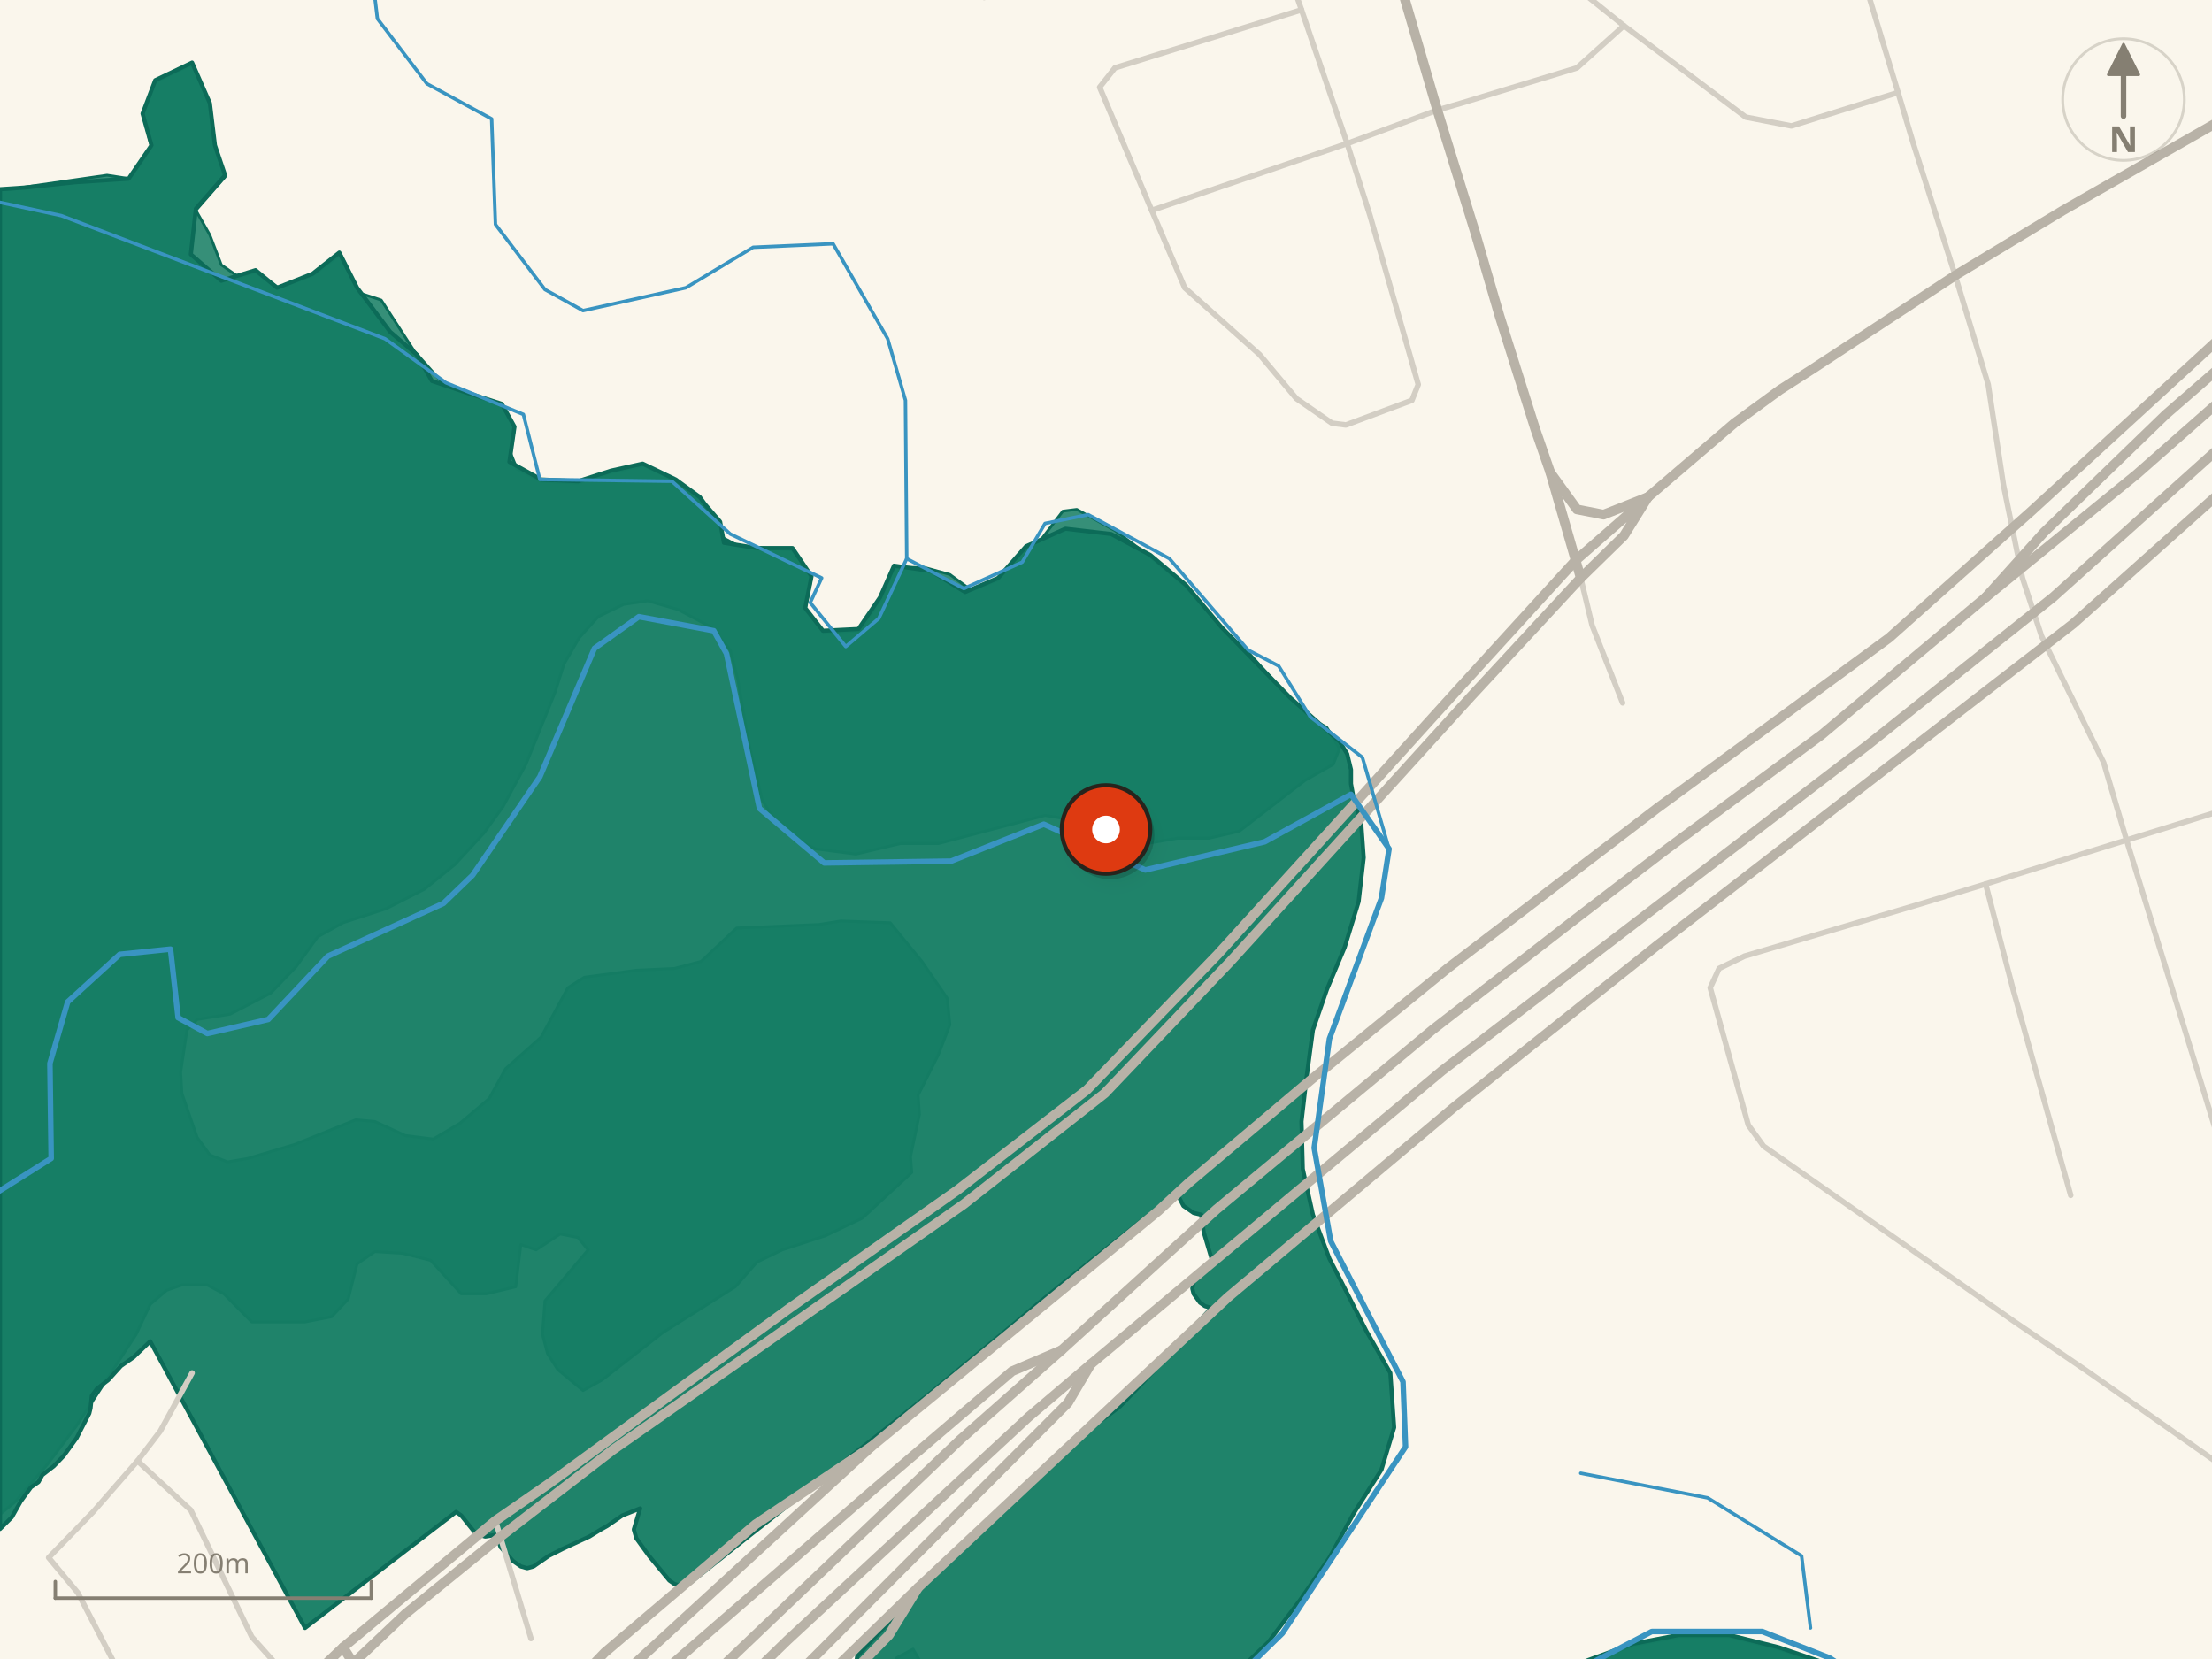
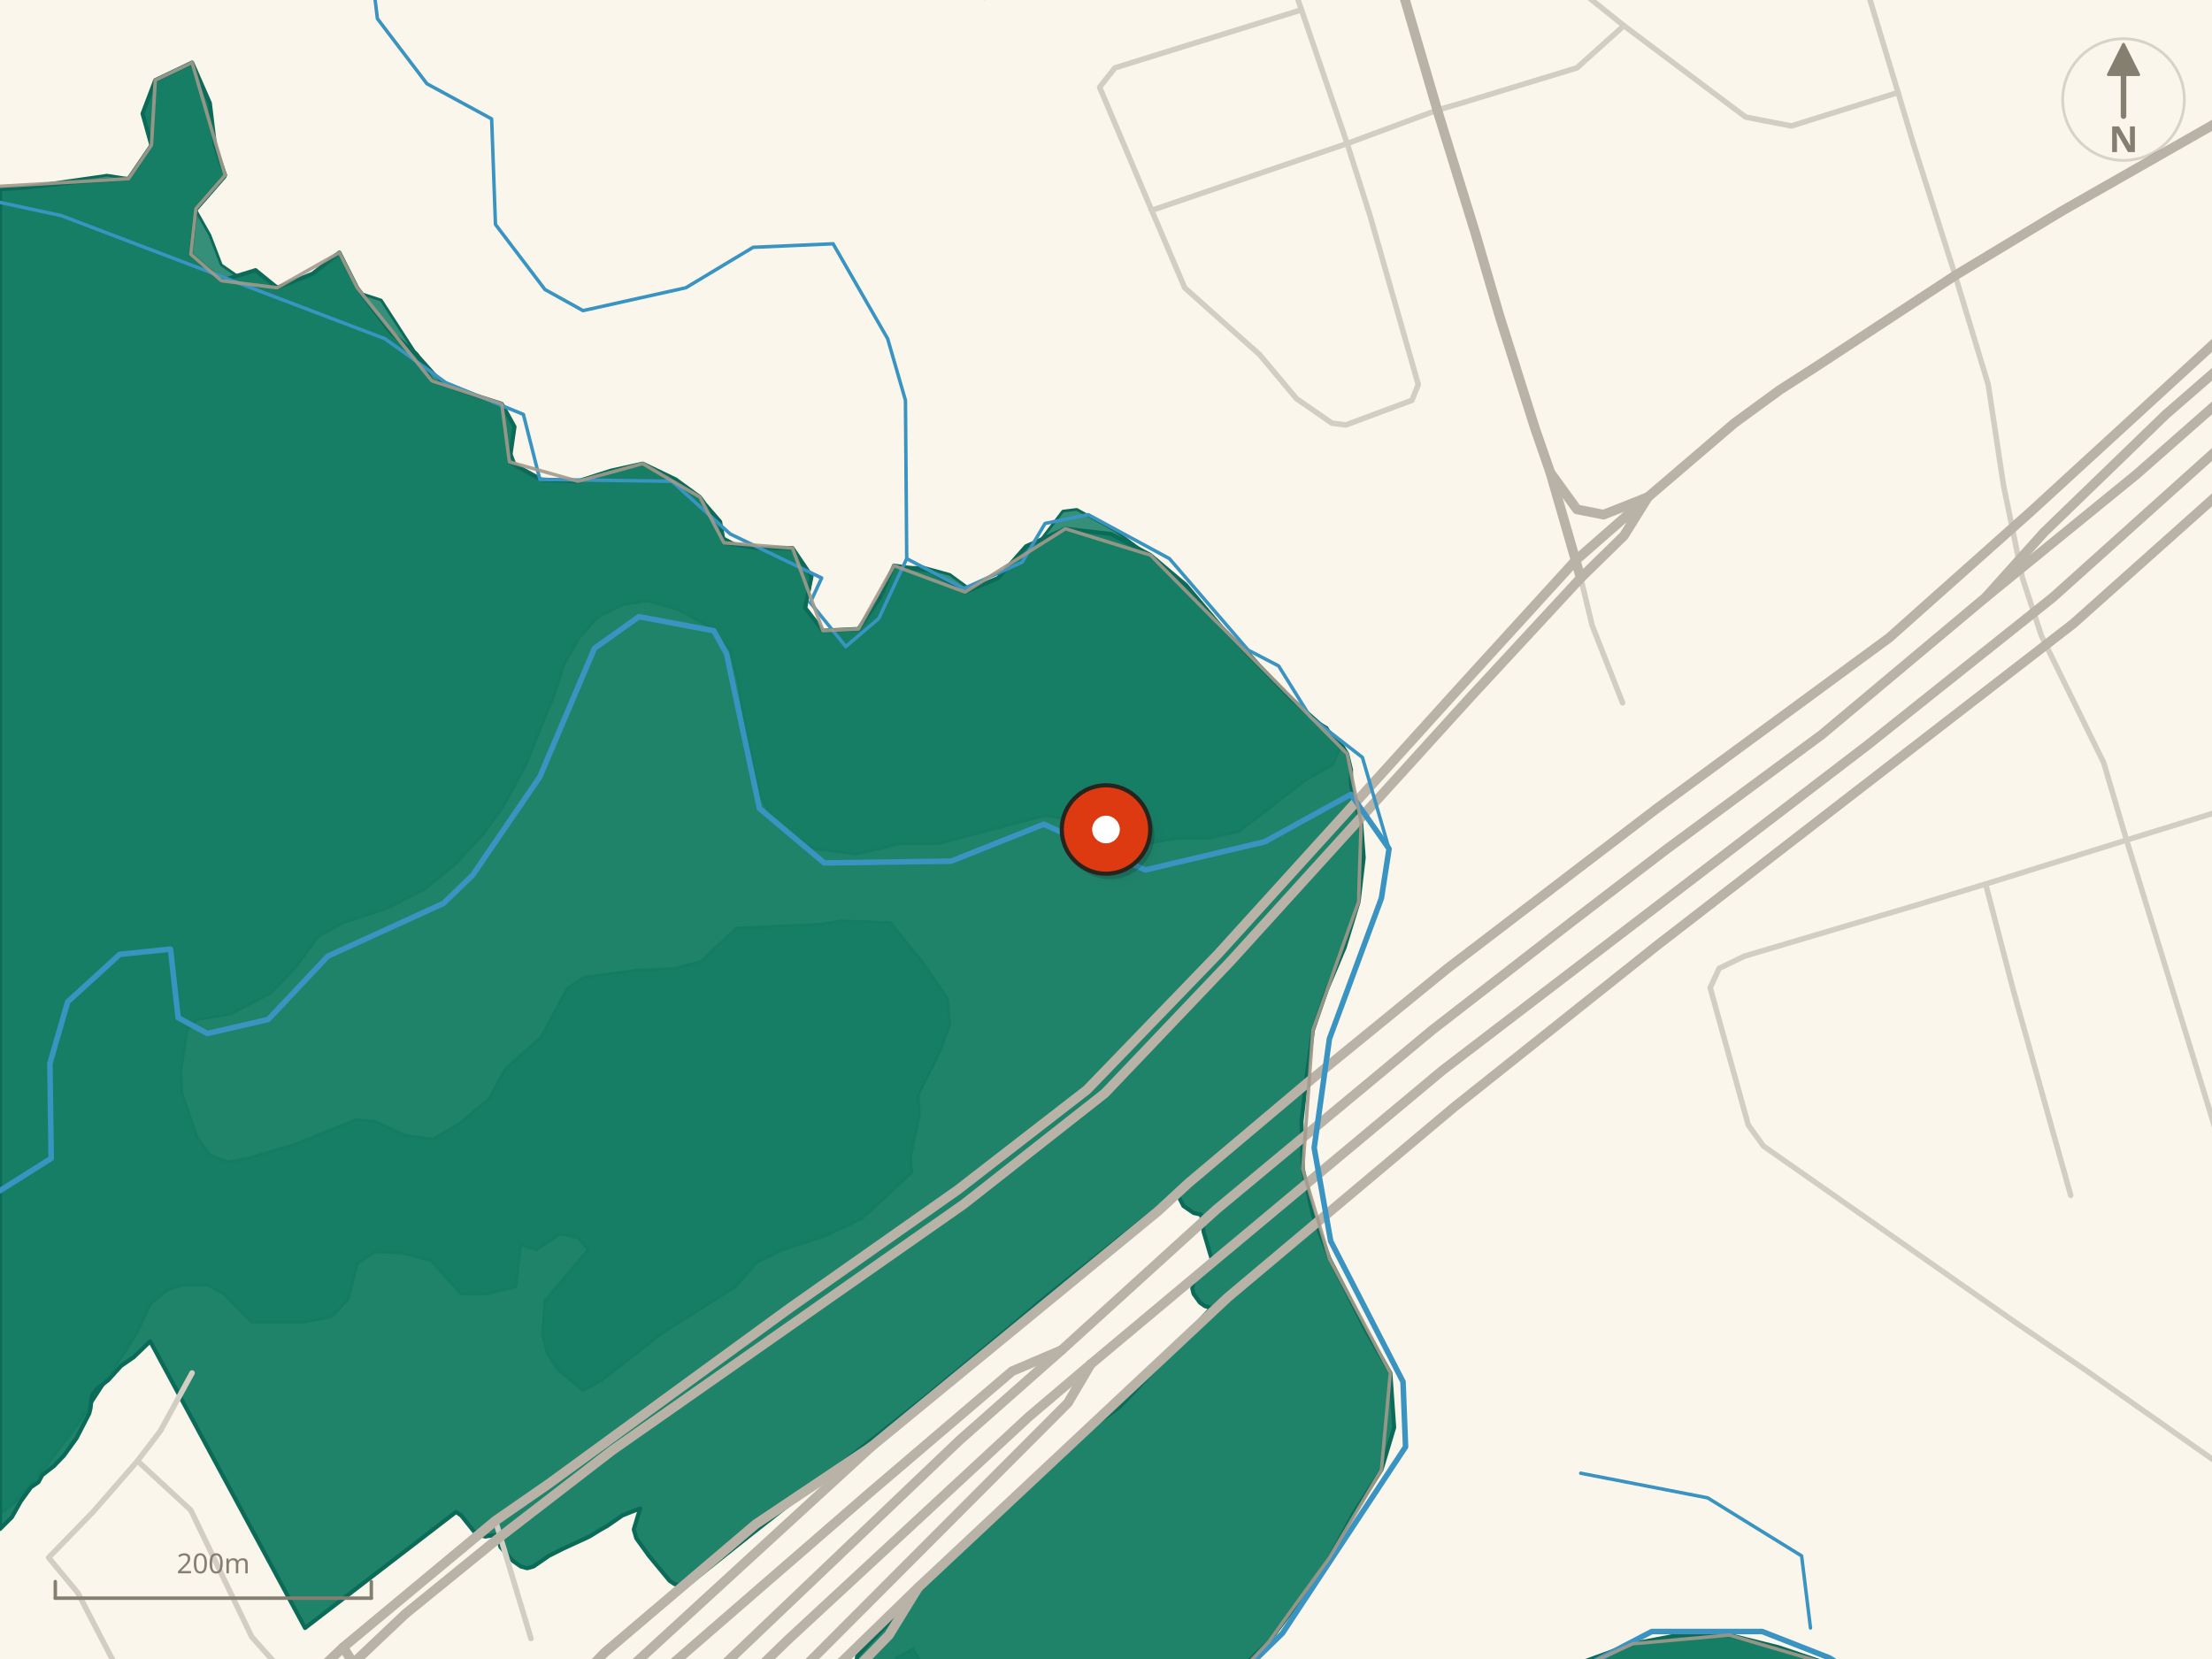
<svg xmlns="http://www.w3.org/2000/svg" viewBox="0 0 800 600" width="800" height="600">
  <defs>
    <filter id="mshad" x="-40%" y="-40%" width="180%" height="180%">
      <feDropShadow dx="1.5" dy="2" stdDeviation="2.5" flood-color="#00000033" />
    </filter>
    <style>text { font-family: Archivo, sans-serif; }</style>
  </defs>
  <rect width="800" height="600" fill="#FAF6EC" />
  <path fill="#147D64" fill-opacity="0.85" stroke="#0C6B58" stroke-width="1" stroke-linejoin="round" stroke-linecap="round" d="M727.32,651.75L711.71,637.13L679.12,612.96L662.13,602.78L643.31,596.42L625.4,591.97L607.5,591.97L590.52,595.15L573.53,601.51L558.38,610.41L542.77,617.41L523.95,625.04L492.73,642.21L476.67,649.85L460.6,654.94L442.23,654.94L432.59,654.3L417.9,649.21L405.05,647.3L390.82,642.21L377.05,633.95L365.11,626.31L349.04,617.41L336.19,606.59L330.22,596.42L324.25,599.6L321.04,605.96L303.59,623.13L283.85,644.12L271,658.75L255.39,674.65L232.9,693.1L231.98,697.55L269.16,694.37L302.68,694.37L349.04,699.46L412.81,699.98L419.28,698.19L444.99,685.47L464.27,677.83L477.58,672.11L496.86,672.11L508.8,668.93L521.2,663.2L529.92,661.3L536.8,664.48L545.53,664.48L554.25,667.02L565.27,677.83L582.71,685.47L590.06,693.1L598.32,695.01L607.5,692.46L615.76,693.73L620.98,699.98L800,699.98L800,693.23L779.19,686.74L760.83,677.2L743.39,664.48L727.32,651.75Z" />
  <path fill="#147D64" fill-opacity="0.85" stroke="#0C6B58" stroke-width="1" stroke-linejoin="round" stroke-linecap="round" d="M0,547.69L5.66,542.99L17.13,529.63L27.69,515.64L49.27,482.56L54.32,471.75L60.29,466.66L65.79,464.75L74.98,464.75L80.94,467.93L91.04,478.11L110.32,478.11L119.97,476.2L125.93,469.84L129.15,457.12L135.57,452.66L145.67,453.3L155.77,455.84L166.79,467.93L175.97,467.93L186.53,465.39L188.37,450.12L193.88,452.03L202.6,446.3L209.03,447.58L212.7,452.03L197.09,470.47L196.17,482.56L198.01,489.56L201.68,495.28L210.86,502.92L217.75,499.1L239.78,481.92L265.95,465.39L273.75,456.48L282.94,452.03L298.54,446.94L311.86,440.58L329.76,424.04L329.3,418.32L332.52,403.05L332.06,396.05L339.4,381.42L343.53,370.61L342.62,361.07L333.43,347.71L321.96,333.71L304.05,333.08L296.25,334.35L266.41,335.62L253.56,347.71L243.92,350.25L230.14,350.89L211.32,353.43L205.35,357.25L195.71,375.06L182.86,386.51L176.89,397.32L166.33,406.23L156.69,411.95L146.59,410.68L135.57,405.59L128.69,404.96L106.65,413.86L89.67,418.95L82.32,420.22L75.89,417.68L71.3,411.32L65.79,395.42L65.34,387.78L67.63,372.52L71.3,368.7L83.24,366.79L97.93,359.16L107.11,349.62L114.92,338.8L124.1,333.71L139.71,328.63L153.48,321.63L164.5,312.72L175.05,301.27L181.94,291.73L190.2,276.46L200.76,250.38L203.98,240.2L209.48,230.66L216.37,223.03L225.55,218.58L234.27,217.3L245.29,220.48L257.23,226.85L264.11,235.12L266.87,245.93L270.54,267.56L275.59,289.19L280.18,296.82L286.15,302.54L294.87,307L309.56,308.91L325.63,305.09L339.4,305.09L377.96,294.91L385.77,296.18L403.67,307L425.71,303.18L437.18,303.18L448.2,300.64L472.07,282.19L482.17,276.46L484.47,270.74L479.88,263.11L474.37,259.92L461.52,247.2L451.88,236.39L441.78,226.85L428.92,212.22L416.07,201.4L403.21,191.86L389.44,184.23L384.39,184.86L376.13,195.68L371.08,197.58L360.98,209.67L351.34,213.49L343.53,207.76L334.35,205.22L323.33,205.22L318.74,216.67L310.94,228.12L298.09,228.75L291.2,220.48L293.5,209.03L286.61,198.86L267.33,197.58L261.36,194.4L260.44,189.31L253.1,180.41L244.37,174.05L232.9,168.32L220.96,170.87L209.03,174.68L195.71,174.05L186.99,169.59L184.69,163.87L186.07,154.96L181.48,146.69L164.95,140.97L159.45,137.79L149.81,126.97L137.87,108.52L130.07,105.98L123.18,91.98L113.08,99.62L100.68,104.07L92.42,98.35L86.45,100.25L80.03,95.8L75.89,84.99L70.84,76.08L81.4,63.99L77.73,53.18L75.89,37.91L69.47,23.28L56.15,29.64L51.56,41.09L54.78,53.18L46.97,64.63L38.71,63.36L3.36,68.45L0,68.58Z" />
  <path fill="#147D64" fill-opacity="0.95" stroke="#0C6B58" stroke-width="1.5" stroke-linejoin="round" stroke-linecap="round" d="M0,552.97L4.28,548.71L7.49,542.99L11.17,537.9L13.92,535.99L15.3,533.45L19.43,530.27L23.1,526.45L27.69,520.09L32.28,511.18L32.74,509.28L33.2,504.82L35.04,502.28L39.17,499.1L43.76,494.01L48.35,490.83L54.32,485.1L110.32,588.78L164.95,546.8L166.79,548.08L171.38,553.8L173.22,555.07L175.51,555.71L179.64,555.07L181.02,559.53L185.61,564.61L188.37,566.52L190.66,567.16L192.96,566.52L198.47,562.71L203.52,560.16L213.16,555.71L217.29,553.17L219.58,551.89L225.09,548.08L231.52,545.53L229.22,553.17L230.14,556.35L234.73,562.71L242.08,571.61L243.92,572.88L246.21,573.52L249.88,572.25L271.46,555.07L316.91,519.45L335.27,504.82L366.03,479.38L376.59,470.47L387.61,461.57L412.39,441.85L425.71,431.67L428,436.13L431.68,438.67L434.43,439.31L435.35,445.67L438.56,456.48L433.05,460.93L431.68,463.48L431.22,466.02L431.68,467.93L433.97,471.11L435.81,472.38L438.1,473.02L433.97,477.47L430.3,481.92L412.39,501.01L405.05,508.64L400.92,511.82L393.57,516.91L385.31,523.91L376.13,532.17L355.47,551.89L343.53,563.34L323.79,584.33L314.61,593.87L310.02,598.96L309.1,605.32L309.56,608.5L283.85,633.31L222.34,693.73L224.14,699.98L253.94,699.98L269.62,694.37L272.38,697.55L277.89,695.64L286.15,692.46L296.25,688.65L304.97,689.28L315.99,690.55L318.28,689.92L323.79,693.1L330.68,696.91L334.35,699.46L453.62,699.98L456.47,695.64L457.84,692.46L458.76,688.65L458.3,685.47L464.27,684.19L469.32,682.29L475.75,679.11L484.47,680.38L489.98,679.74L494.57,677.83L497.78,679.11L502.37,679.74L504.21,679.11L508.34,677.2L513.85,673.38L517.06,673.38L517.52,685.47L517.98,687.37L520.28,691.19L523.95,693.1L529.92,696.28L534.05,697.55L536.8,697.55L546.44,695.01L548.28,695.64L552.87,697.55L557.91,699.98L800,699.98L800,692.59L778.74,686.74L760.37,676.56L742.93,664.48L727.32,651.12L711.25,636.49L695.18,624.4L678.66,612.32L662.13,602.14L643.31,595.78L625.4,591.33L607.04,591.33L590.52,594.51L573.07,600.87L557.92,609.78L542.31,616.77L523.95,624.4L508.8,632.04L492.73,641.58L476.67,649.21L461.06,654.3L445.45,659.39L431.22,661.93L422.95,651.75L424.33,635.85L433.05,621.22L445.45,606.59L458.76,593.87L470.24,578.61L480.8,563.34L489.52,547.44L499.62,531.54L504.21,516.27L502.83,496.55L494.11,481.29L485.39,464.11L480.8,455.21L474.83,439.31L471.16,422.77L470.7,405.59L472.53,389.69L474.83,372.52L479.88,357.89L486.31,342.62L491.36,326.08L493.19,310.18L492.27,297.46L489.52,288.55L488.6,283.46L488.6,278.37L487.22,272.65L484.47,268.19L466.57,252.29L454.17,239.57L441.78,226.85L428.92,211.58L416.07,200.76L401.84,193.13L385.31,191.22L371.08,197.58L360.98,209.03L349.04,214.12L336.65,206.49L323.33,204.58L318.28,216.03L310.48,227.48L297.63,228.12L291.2,219.85L293.5,208.4L286.61,198.22L273.75,198.22L261.82,196.31L260.44,188.68L254.93,182.32L253.1,179.77L244.37,173.41L232.44,167.69L220.96,170.23L209.03,174.05L195.71,173.41L184.24,167.05L186.07,154.33L181.48,146.06L169.55,142.24L156.23,137.79L150.72,128.25L141.08,119.98L129.15,104.07L122.72,91.35L113.08,98.98L100.23,104.07L92.42,97.71L80.03,101.53L69.01,91.98L70.84,75.45L81.4,63.36L77.73,52.54L75.89,37.28L69.47,22.64L56.15,29.01L51.56,41.09L54.78,52.54L46.51,64.63L27.23,65.9L9.33,67.81L0,68.44Z" />
  <path fill="none" stroke="#D3CEC4" stroke-width="2" stroke-linejoin="round" stroke-linecap="round" d="M748.9,432.31L728.24,358.52L718.14,319.72L769.09,303.82L890.29,266.29" />
  <path fill="none" stroke="#D3CEC4" stroke-width="2" stroke-linejoin="round" stroke-linecap="round" d="M-59.99,621.86L-18.22,593.24L1.07,632.67L17.59,660.66L26.31,661.93L56.15,635.85L56.61,626.95L46.97,612.32L28.15,576.06L17.59,563.34L33.66,546.8L49.73,528.36L69.01,546.17L91.04,591.97L108.03,611.05L111.7,615.5" />
  <path fill="none" stroke="#D3CEC4" stroke-width="2" stroke-linejoin="round" stroke-linecap="round" d="M69.47,496.55L57.99,517.54L49.73,528.36" />
  <path fill="none" stroke="#D3CEC4" stroke-width="2" stroke-linejoin="round" stroke-linecap="round" d="M296.71,-96.96L287.99,-102.05L283.4,-119.22" />
  <path fill="none" stroke="#D3CEC4" stroke-width="2" stroke-linejoin="round" stroke-linecap="round" d="M514.77,-43.52L527.62,-37.16L569.86,-4.71L587.3,9.28L570.32,24.55L528.54,37.28L519.82,39.82L487.22,51.91L416.53,76.08L397.7,31.55L403.21,24.55L470.7,3.56L455.09,-41.61L383.01,-18.71L372.46,-13.62L360.52,-2.17L355.93,-0.89L302.22,-29.52L294.41,-33.97L283.4,-40.34L254.93,-61.97L248.05,-68.33L226.47,-133.85L201.68,-215.29" />
  <path fill="none" stroke="#D3CEC4" stroke-width="2" stroke-linejoin="round" stroke-linecap="round" d="M381.18,-90.59L387.15,-69.6L433.97,-83.6L431.68,-116.68L424.33,-133.22L415.61,-161.85" />
  <path fill="none" stroke="#D3CEC4" stroke-width="2" stroke-linejoin="round" stroke-linecap="round" d="M739.25,-81.05L747.98,-53.06L746.6,-47.97L696.1,-32.07L668.56,-25.7L686.46,33.46L691.97,51.91L707.12,99.62L719.06,139.06L724.56,175.32L731.45,209.03L738.34,230.03L746.14,245.93L760.83,275.83L769.09,303.82L836.12,522L842.55,544.26L847.6,558.25" />
  <path fill="none" stroke="#D3CEC4" stroke-width="2" stroke-linejoin="round" stroke-linecap="round" d="M179.19,549.98L192.04,592.6" />
  <path fill="none" stroke="#D3CEC4" stroke-width="2" stroke-linejoin="round" stroke-linecap="round" d="M571.69,209.03L575.82,226.21L586.84,254.2" />
  <path fill="none" stroke="#D3CEC4" stroke-width="2" stroke-linejoin="round" stroke-linecap="round" d="M842.55,544.26L829.23,545.53L819.13,541.08L754.86,495.92L728.7,478.11L637.8,414.5L632.29,406.87L618.52,357.25L621.73,350.25L630.91,345.8L695.18,326.72L718.14,319.72" />
  <path fill="none" stroke="#D3CEC4" stroke-width="2" stroke-linejoin="round" stroke-linecap="round" d="M613.93,-206.38L668.56,-25.7" />
  <path fill="none" stroke="#D3CEC4" stroke-width="2" stroke-linejoin="round" stroke-linecap="round" d="M294.41,-33.97L308.19,-58.79L313.69,-62.6L337.57,-69.6L344.45,-68.96L360.06,-61.33L387.15,-69.6" />
  <path fill="none" stroke="#D3CEC4" stroke-width="2" stroke-linejoin="round" stroke-linecap="round" d="M686.46,33.46L647.9,45.55L631.37,42.36L587.3,9.28" />
  <path fill="none" stroke="#D3CEC4" stroke-width="2" stroke-linejoin="round" stroke-linecap="round" d="M487.22,51.91L470.7,3.56" />
  <path fill="none" stroke="#D3CEC4" stroke-width="2" stroke-linejoin="round" stroke-linecap="round" d="M416.53,76.08L428.46,104.07L455.55,128.25L468.86,144.15L481.72,153.05L486.76,153.69L510.64,144.78L512.93,139.06L495.49,77.99L487.22,51.91" />
  <path fill="none" stroke="#D3CEC4" stroke-width="2" stroke-linejoin="round" stroke-linecap="round" d="M455.09,-41.61L440.86,-65.15L433.97,-83.6" />
  <path fill="none" stroke="#B8B2A7" stroke-width="3.5" stroke-linejoin="round" stroke-linecap="round" d="M64.88,831.75L150.26,747.16L192.96,705.82L229.68,672.74L284.31,620.59L332.06,574.16L444.07,469.2L525.79,400.5L599.24,341.98L749.81,225.57L891.67,98.98" />
  <path fill="none" stroke="#B8B2A7" stroke-width="3.5" stroke-linejoin="round" stroke-linecap="round" d="M881.57,51.91L829.69,97.71L734.66,184.86L683.25,230.66L599.24,292.37L523.49,350.25L474.37,390.33L429.84,427.86L418.82,438.03L315.07,523.27L221.42,609.14L144.3,689.28L25.4,815.22" />
  <path fill="none" stroke="#B8B2A7" stroke-width="3.5" stroke-linejoin="round" stroke-linecap="round" d="M857.24,112.98L742.47,216.03L675.44,269.47L521.65,387.15L443.15,452.66L394.49,493.37L372,512.46L284.77,593.24L166.33,708.36L96.55,777.06" />
  <path fill="none" stroke="#B8B2A7" stroke-width="3.5" stroke-linejoin="round" stroke-linecap="round" d="M854.48,99.62L772.77,171.5L718.14,216.03L658.92,265.65L602.91,307L568.02,333.71L517.98,372.52L439.94,437.4L383.93,488.29L347.21,520.73L204.43,656.84L131.9,729.35L9.79,843.2" />
  <path fill="none" stroke="#B8B2A7" stroke-width="3.5" stroke-linejoin="round" stroke-linecap="round" d="M-29.69,770.7L-21.43,759.88L-7.2,754.16L12.54,760.52L22.64,775.78" />
  <path fill="none" stroke="#B8B2A7" stroke-width="3.5" stroke-linejoin="round" stroke-linecap="round" d="M20.35,806.95L79.57,745.89L145.67,675.29L177.81,640.31L218.67,597.69L273.3,551.26L315.07,523.27" />
  <path fill="none" stroke="#B8B2A7" stroke-width="3.5" stroke-linejoin="round" stroke-linecap="round" d="M332.06,574.16L321.5,591.33L289.36,624.4L185.15,724.26L69.01,845.11" />
  <path fill="none" stroke="#B8B2A7" stroke-width="3.5" stroke-linejoin="round" stroke-linecap="round" d="M144.3,689.28L158.99,681.01L220.04,621.86L314.61,539.81L366.03,495.92L383.93,488.29" />
  <path fill="none" stroke="#B8B2A7" stroke-width="3.5" stroke-linejoin="round" stroke-linecap="round" d="M394.49,493.37L386.23,507.37L226.93,667.02L192.96,705.82" />
  <path fill="none" stroke="#B8B2A7" stroke-width="3.5" stroke-linejoin="round" stroke-linecap="round" d="M718.14,216.03L739.25,192.5L783.33,149.87L833.82,105.98L934.36,20.1" />
  <path fill="none" stroke="#B8B2A7" stroke-width="3.5" stroke-linejoin="round" stroke-linecap="round" d="M9.33,696.28L16.21,701.37L43.76,725.54L52.02,728.72L65.34,728.08L79.57,722.36L98.85,709.64L127.77,687.37L177.81,640.31" />
  <path fill="none" stroke="#B8B2A7" stroke-width="3.5" stroke-linejoin="round" stroke-linecap="round" d="M560.68,170.87L570.32,184.23L579.96,186.13L596.02,179.77" />
  <path fill="none" stroke="#B8B2A7" stroke-width="3.5" stroke-linejoin="round" stroke-linecap="round" d="M124.1,595.78L127.77,601.51" />
  <path fill="none" stroke="#B8B2A7" stroke-width="3.5" stroke-linejoin="round" stroke-linecap="round" d="M-64.58,774.51L-30.15,742.71L-16.84,724.9L0.15,709L7.49,709.64L16.21,701.37L63.96,659.39L98.39,627.58L111.7,615.5L122.72,605.32L127.77,601.51L146.59,583.7L181.02,555.71L221.42,524.54L348.58,435.49L399.54,395.42L444.99,347.71L498.7,288.55L532.21,251.66L571.69,209.03L587.3,193.77L596.02,179.77L569.86,202.67L528.08,248.47L496.41,283.46L440.4,345.16L393.11,394.14L346.29,430.4L285.69,473.02L198.47,536.63L179.19,549.98L124.1,595.78L108.03,611.05L46.97,665.75L9.33,696.28L0.15,709" />
  <path fill="none" stroke="#B8B2A7" stroke-width="3.5" stroke-linejoin="round" stroke-linecap="round" d="M816.38,36L746.14,76.08L707.12,99.62L655.7,133.33L643.77,140.97L627.24,153.05L596.02,179.77" />
  <path fill="none" stroke="#B8B2A7" stroke-width="3.5" stroke-linejoin="round" stroke-linecap="round" d="M571.69,209.03L569.86,202.67L560.68,170.87L555.17,154.96L542.31,114.25L533.59,84.35L519.82,39.82L499.16,-30.79L472.07,-115.41L436.27,-234.37" />
  <path fill="none" stroke="#3994C1" stroke-width="1.25" stroke-linejoin="round" stroke-linecap="round" d="M93.34,-86.14L122.72,-75.96L131.44,-35.25L136.49,6.74L154.4,30.28L177.81,43L179.19,81.17L197.09,104.71L210.86,112.34L248.05,104.07L272.38,89.44L301.3,88.17L321.04,122.52L327.47,144.78L327.93,202.04" />
  <path fill="none" stroke="#3994C1" stroke-width="1.25" stroke-linejoin="round" stroke-linecap="round" d="M571.69,532.81L617.6,541.72L651.57,562.71L654.79,588.78" />
  <path fill="none" stroke="#3994C1" stroke-width="1.25" stroke-linejoin="round" stroke-linecap="round" d="M764.5,-171.39L787.46,-141.49L802.15,-130.67L798.93,-107.13L820.97,-111.59L822.81,-86.78L843.01,-85.5L859.99,-94.41" />
  <path fill="none" stroke="#3994C1" stroke-width="1.25" stroke-linejoin="round" stroke-linecap="round" d="M867.8,-36.52L845.76,-30.79L859.53,-11.07" />
  <path fill="none" stroke="#3994C1" stroke-width="1.25" stroke-linejoin="round" stroke-linecap="round" d="M-58.15,70.36L-13.17,70.36L22.18,77.99L139.25,122.52L161.28,138.42L189.29,149.87L195.25,173.41L243,174.05L264.11,193.13L297.17,209.03L293.04,217.94L305.89,233.84L317.83,223.67L327.93,202.04L348.58,212.85L369.7,203.31L377.96,189.31L393.57,186.13L422.95,202.04L451.42,235.12L462.43,240.84L473.91,259.29L492.73,273.92L502.37,307" />
  <path fill="none" stroke="#3994C1" stroke-width="2" stroke-linejoin="round" stroke-linecap="round" d="M-47.6,443.12L-37.96,432.31L-6.74,434.85L18.51,418.95L18.05,384.6L24.48,362.34L43.3,345.16L61.66,343.26L64.42,368.06L74.98,373.79L97.01,368.7L118.59,345.8L160.36,326.72L170.92,316.54L195.25,280.92L214.99,234.48L231.06,223.03L258.15,228.12L262.74,236.39L274.67,292.37L298.09,312.09L343.99,311.45L377.51,298.09L414.23,314.63L457.38,304.45L488.6,287.28L502.37,307L499.62,324.81L480.8,375.7L475.29,415.13L481.26,448.85L507.42,499.73L508.34,523.27L463.81,590.69L432.59,621.22L424.33,647.94L432.14,660.02L456.01,656.21L529,625.68L597.4,590.06L637.34,590.06L661.67,599.6L691.51,618.68L744.76,662.57L775.06,682.92L808.58,696.28L823.72,696.28L875.14,686.1" />
+   <path fill="none" stroke="#A29A8C" stroke-width="1.25" stroke-linejoin="round" stroke-linecap="round" stroke-opacity="0.9" d="M875.6,690.55L837.96,694.37L798.93,692.46L778.74,686.74L742.93,664.48L711.25,636.49L662.13,602.14L625.4,591.33L590.52,594.51L523.95,624.4L476.67,649.21L431.22,661.93L422.95,651.75L424.33,635.85L433.05,621.22L458.76,593.87L480.8,563.34L499.62,531.54L502.83,496.55L480.8,455.21L471.16,422.77L474.83,372.52L491.36,326.08L492.27,297.46L487.22,272.65L416.07,200.76L385.31,191.22L349.04,214.12L323.33,204.58L310.48,227.48L297.63,228.12L286.61,198.22L261.82,196.31L253.1,179.77L232.44,167.69L209.03,174.05L184.24,167.05L181.48,146.06L156.23,137.79L129.15,104.07L122.72,91.35L100.23,104.07L80.03,101.53L69.01,91.98L70.84,75.45L81.4,63.36L69.47,22.64L56.15,29.01L54.78,52.54L46.51,64.63L-28.77,69.08L-66.42,63.99" />
  <circle cx="401.5" cy="302" r="16" fill="#00000026" filter="url(#mshad)" />
  <circle cx="400" cy="300" r="16" fill="#DE3A11" stroke="#27241D" stroke-width="1.5" />
  <circle cx="400" cy="300" r="5" fill="#FFFFFF" />
  <g fill="none" stroke="#857F72" stroke-width="1.25" stroke-linecap="round">
    <line x1="20" y1="578" x2="134.29" y2="578" />
    <line x1="20" y1="572" x2="20" y2="578" />
    <line x1="134.29" y1="572" x2="134.29" y2="578" />
  </g>
  <text x="77.14" y="569" fill="#857F72" font-size="10" text-anchor="middle">200m</text>
  <circle cx="768" cy="36" r="22" fill="#FAF6EC" fill-opacity="0.9" stroke="#857F72" stroke-opacity="0.3" stroke-width="1" />
  <g fill="#857F72" stroke="#857F72" stroke-width="2">
    <line x1="768" y1="42" x2="768" y2="24" stroke-linecap="round" />
    <polygon points="768,16 762.5,27 773.5,27" stroke-width="1" stroke-linejoin="round" />
  </g>
  <text x="768" y="55" fill="#857F72" font-size="13" text-anchor="middle" font-weight="700">N</text>
</svg>
